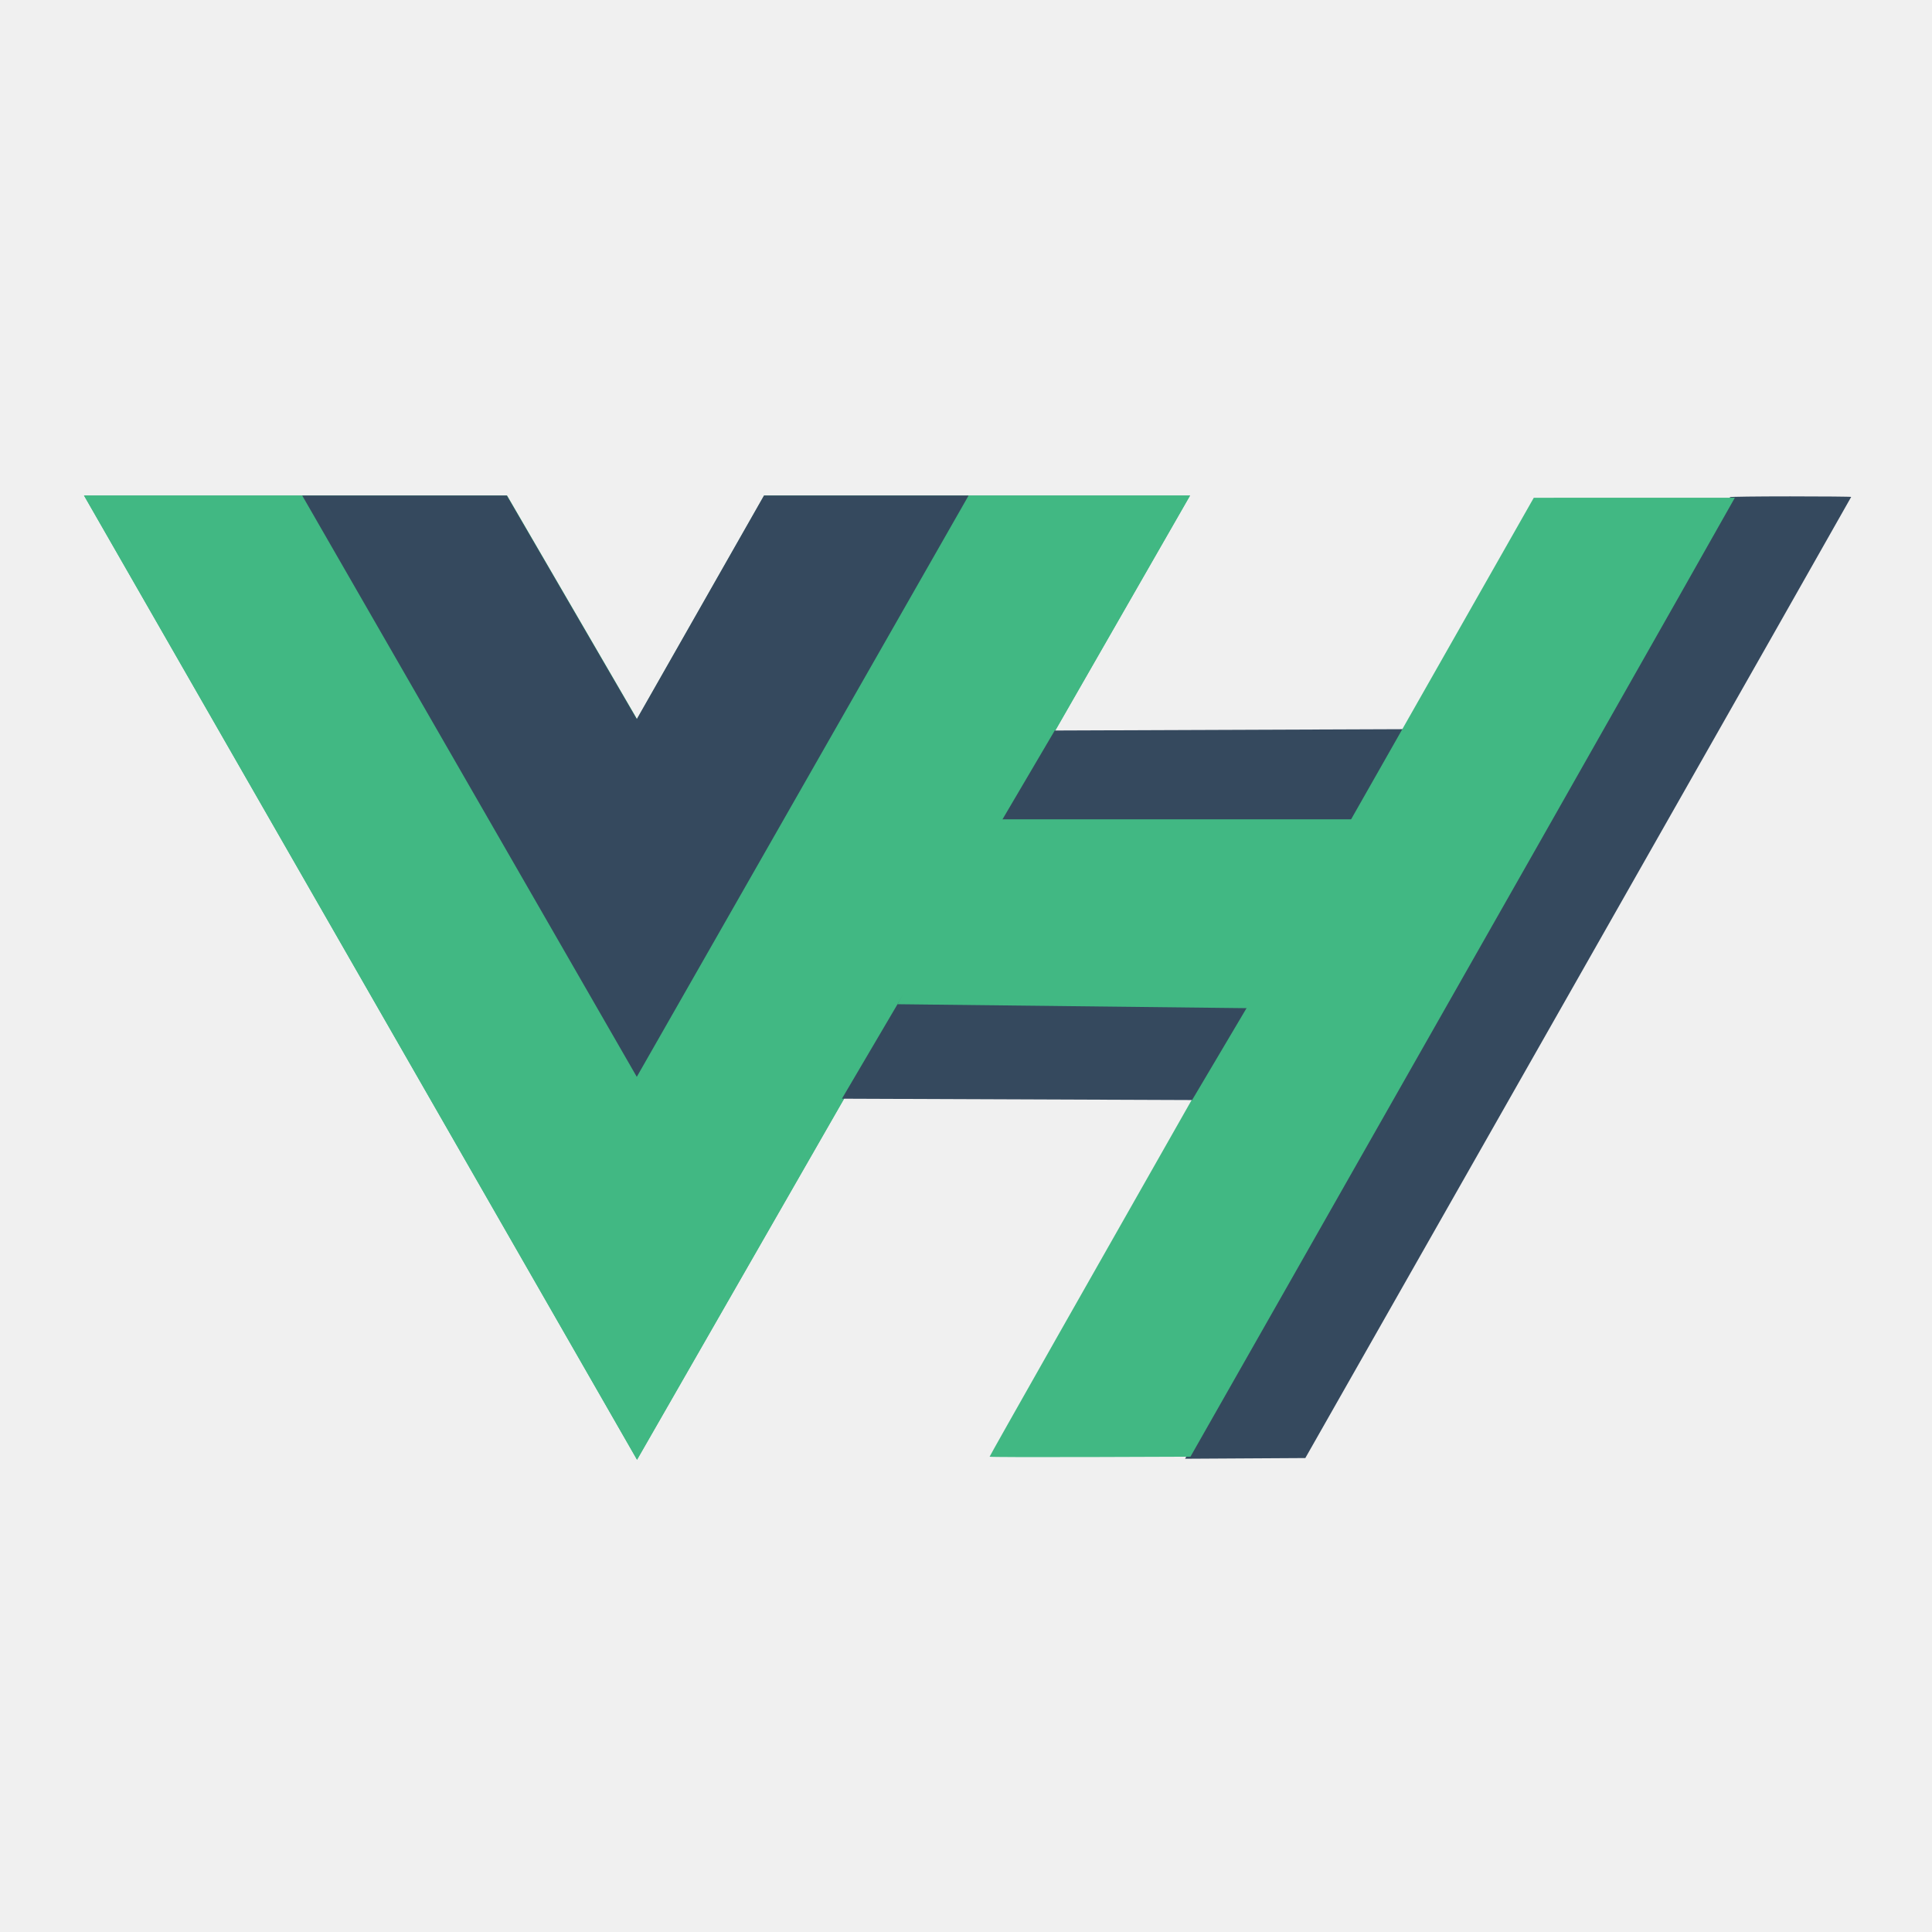
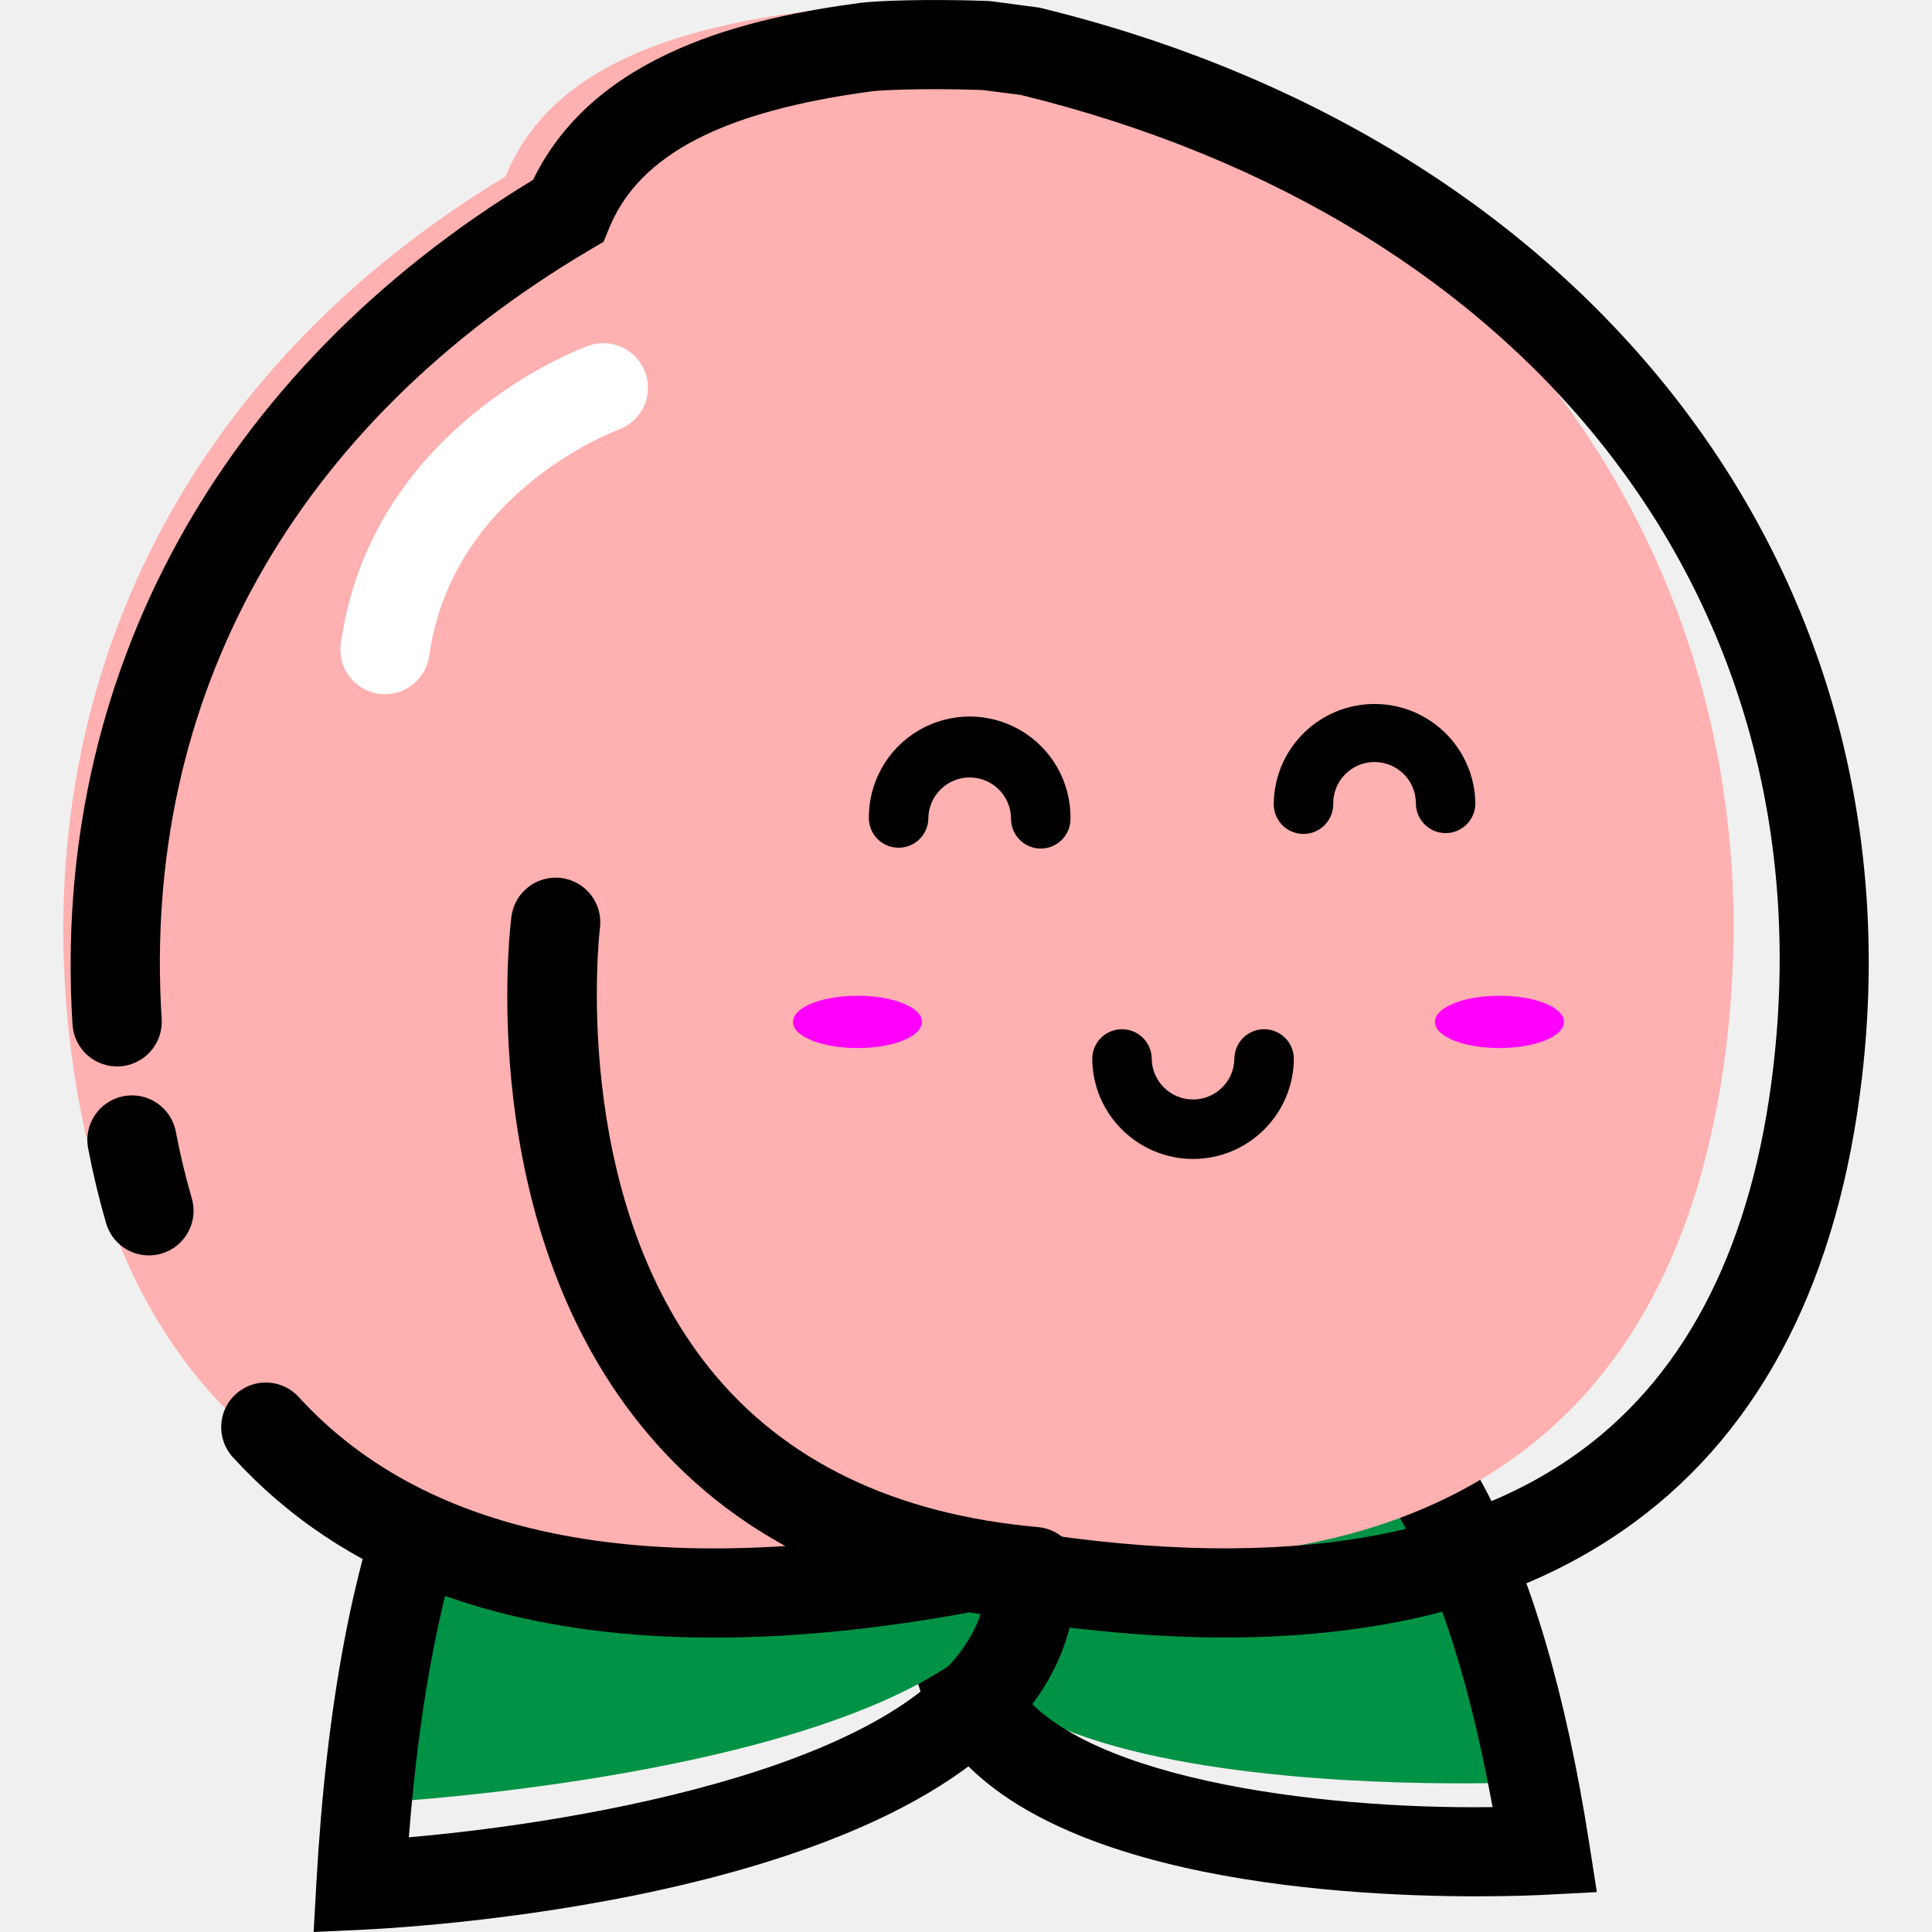
- <svg xmlns="http://www.w3.org/2000/svg" width="1200" height="1200" class="icon" viewBox="0 0 3280.944 2800">
-   <path fill="#41b883" d="M1645.332 601.004h375.675L1081.82 2238.478 142.636 601.004h718.477l220.708 379.704 216.013-379.704z" />
-   <path fill="#41b883" d="M142.636 601.004l939.185 1637.474 939.186-1637.474h-375.675l-563.51 982.484-568.208-982.484z" />
-   <path fill="#35495e" d="M513.188 601.004l568.207 987.23 563.511-987.23h-347.498l-216.013 379.704-220.708-379.704zM1607.792 1311.83l594.678 2.293 187.353-316.325-598.662 2.292zM2198.506 1909.57C2867.436 732.7 2939.502 605.426 2937.874 603.78c-.715-.723 45.303-1.314 102.262-1.314s103.562.428 103.562.951c0 .523-208.57 367.978-463.491 816.567L2216.715 2235.6l-102.1.596-102.102.596z" />
-   <path fill="#41b883" d="M1680.563 2233.328c0-1.34 168.208-298.145 440.375-777.048a4135645.775 4135645.775 0 00337.619-594.19l146.13-257.25 170.746-.04 170.747-.04-5.536 9.741c-3.044 5.358-43.727 77.302-90.407 159.875-85.356 150.992-337.562 595.163-656.602 1156.373l-172 302.559-170.536.588c-93.795.322-170.536.069-170.536-.567z" />
-   <path fill="#35495e" d="M1429.783 1625.351l594.679 2.292 187.353-316.324-598.662 2.292z" />
-   <path fill="#41b883" d="M1524.207 1464.903l608.285 6.877 173.746-320.909h-619.072z" />
+ <svg xmlns="http://www.w3.org/2000/svg" t="1724654802315" class="icon" viewBox="0 0 1024 1024" version="1.1" p-id="2083" width="200" height="200">
+   <path d="M804.529 944.718s-417.907 17.952-264.019-161.055c0 0 201.217-170.601 264.019 161.055z" fill="#009245" p-id="2084" />
+   <path d="M782.834 1005.091c-76.901 0-242.275-9.988-288.033-93.062-22.713-41.242-13.277-91.749 28.051-150.133l2.331-2.822c3.374-3.46 83.699-84.902 169.89-57.391 72.815 23.167 122.352 115.787 147.25 275.271l4.037 25.891-26.174 1.374c-5.338 0.282-18.774 0.871-37.352 0.871zM560.279 790.903c-29.008 41.537-37.095 74.607-24.051 98.302 29.168 52.985 161.975 69.944 254.865 68.594-27.977-153.385-74.852-199.671-110.217-211.058-53.783-17.167-111.652 35.536-120.598 44.163z" fill="" p-id="2085" />
+   <path d="M204.093 955.136s494.968-27.708 292.536-220.875c0 0.049-257.258-177.62-292.536 220.875z" fill="#009245" p-id="2086" />
+   <path d="M166.238 1024l1.46-26.174C178.325 808.647 224.954 694.848 306.481 659.716c95.982-41.304 198.223 43.5 202.469 47.144l2.601 2.577c54.372 62.581 71.171 119.567 49.918 169.202-53.893 125.825-337.006 142.636-369.106 144.133zM362.743 695.756a93.958 93.958 0 0 0-37.696 7.51c-59.28 25.683-96.559 119.027-108.351 270.523 92.191-7.902 268.989-38.101 301.359-113.738 13.351-31.205-0.38-70.913-40.837-118.021C468.493 735.022 416.379 695.756 362.743 695.756z" fill="" p-id="2087" />
+   <path d="M476.211 812.193c-263.344 50.544-414.128-38.162-439.467-262.964-20.713-184.001 59.047-351.804 231.305-455.775 20.86-51.856 76.938-76.337 154.772-86.865 5.915-0.785 30.481-1.976 61.882-0.785l22.087 2.896C794.32 80.153 943.214 303.629 915.556 549.23c-25.217 224.801-176 313.507-439.295 262.964z m26.996 34.113" fill="#FFB0B0" p-id="2088" />
+   <path d="M378.45 867.964c-111.444 0-196.898-31.904-255.024-95.602a23.646 23.646 0 0 1 34.91-31.904C227.028 815.654 345.208 838.158 509.637 807.297l4.356-0.81 4.356 0.81c141.544 26.554 249.22 13.498 320.011-38.678 56.703-41.831 90.89-110.364 101.602-203.696C968.357 318.477 811.769 116.573 541.001 50.31l-20.247-2.601c-31.904-1.129-54.679 0.172-58.335 0.65C383.247 58.9 338.913 81.871 322.912 120.794l-3.019 7.362-6.835 4.037C155.722 224.998 74.968 369.867 85.68 540.088A23.646 23.646 0 0 1 38.437 543.07C26.915 359.277 115.744 196.493 282.529 95.332c32.886-67.661 114.389-85.982 173.743-93.847 8.418-1.08 35.585-2.135 67.281-0.969l2.135 0.172 25.217 3.362C842.569 74.913 1017.808 302.463 986.972 570.286c-12.271 106.916-52.765 186.516-120.512 236.41-80.987 59.747-199.597 75.87-352.443 47.856Q440.92 867.989 378.45 867.964zM78.931 665.385a23.646 23.646 0 0 1-22.689-17.032c-3.681-12.614-6.884-25.941-9.522-39.647a23.646 23.646 0 0 1 46.445-8.958c2.356 12.271 5.215 24.174 8.479 35.365a23.646 23.646 0 0 1-16.075 29.327 24.137 24.137 0 0 1-6.639 0.945z" fill="" p-id="2089" />
+   <path d="M548.008 856.589c-0.712 0-1.411 0-2.135-0.098-89.356-7.976-158.858-42.138-206.604-101.541-87.601-108.977-69.036-262.596-68.201-269.124a23.646 23.646 0 0 1 46.911 6c-0.245 2.037-16.492 140.869 58.335 233.71 39.377 48.862 97.848 77.073 173.767 83.847a23.646 23.646 0 0 1-2.074 47.206z" fill="" p-id="2090" />
+   <path d="M204.093 367.953a24.542 24.542 0 0 1-3.338-0.233 23.634 23.634 0 0 1-20.112-26.714c16.185-114.843 126.389-155.999 131.04-157.692a23.646 23.646 0 0 1 16.161 44.445c-3.89 1.448-88.239 33.732-100.363 119.837A23.646 23.646 0 0 1 204.093 367.953z" fill="#FFFFFF" p-id="2091" />
+   <path d="M551.628 449.75a15.756 15.756 0 0 1-15.768-15.768 21.903 21.903 0 1 0-43.819 0 15.768 15.768 0 0 1-31.524 0 53.439 53.439 0 1 1 106.867 0 15.756 15.756 0 0 1-15.756 15.768zM766.22 441.565A15.756 15.756 0 0 1 750.452 425.797a21.903 21.903 0 0 0-43.819 0 15.768 15.768 0 1 1-31.524 0 53.439 53.439 0 0 1 106.867 0 15.756 15.756 0 0 1-15.756 15.768zM632.345 614.277a53.501 53.501 0 0 1-53.439-53.439 15.768 15.768 0 0 1 31.524 0 21.903 21.903 0 1 0 43.819 0 15.768 15.768 0 0 1 31.524 0A53.501 53.501 0 0 1 632.345 614.277z" fill="" p-id="2092" />
+   <path d="M420.293 541.634a34.187 13.792 0 1 0 68.373 0 34.187 13.792 0 1 0-68.373 0Z" fill="#FF00FF" p-id="2093" />
+   <path d="M760.538 541.634a34.187 13.792 0 1 0 68.373 0 34.187 13.792 0 1 0-68.373 0Z" fill="#FF00FF" p-id="2094" />
</svg>
